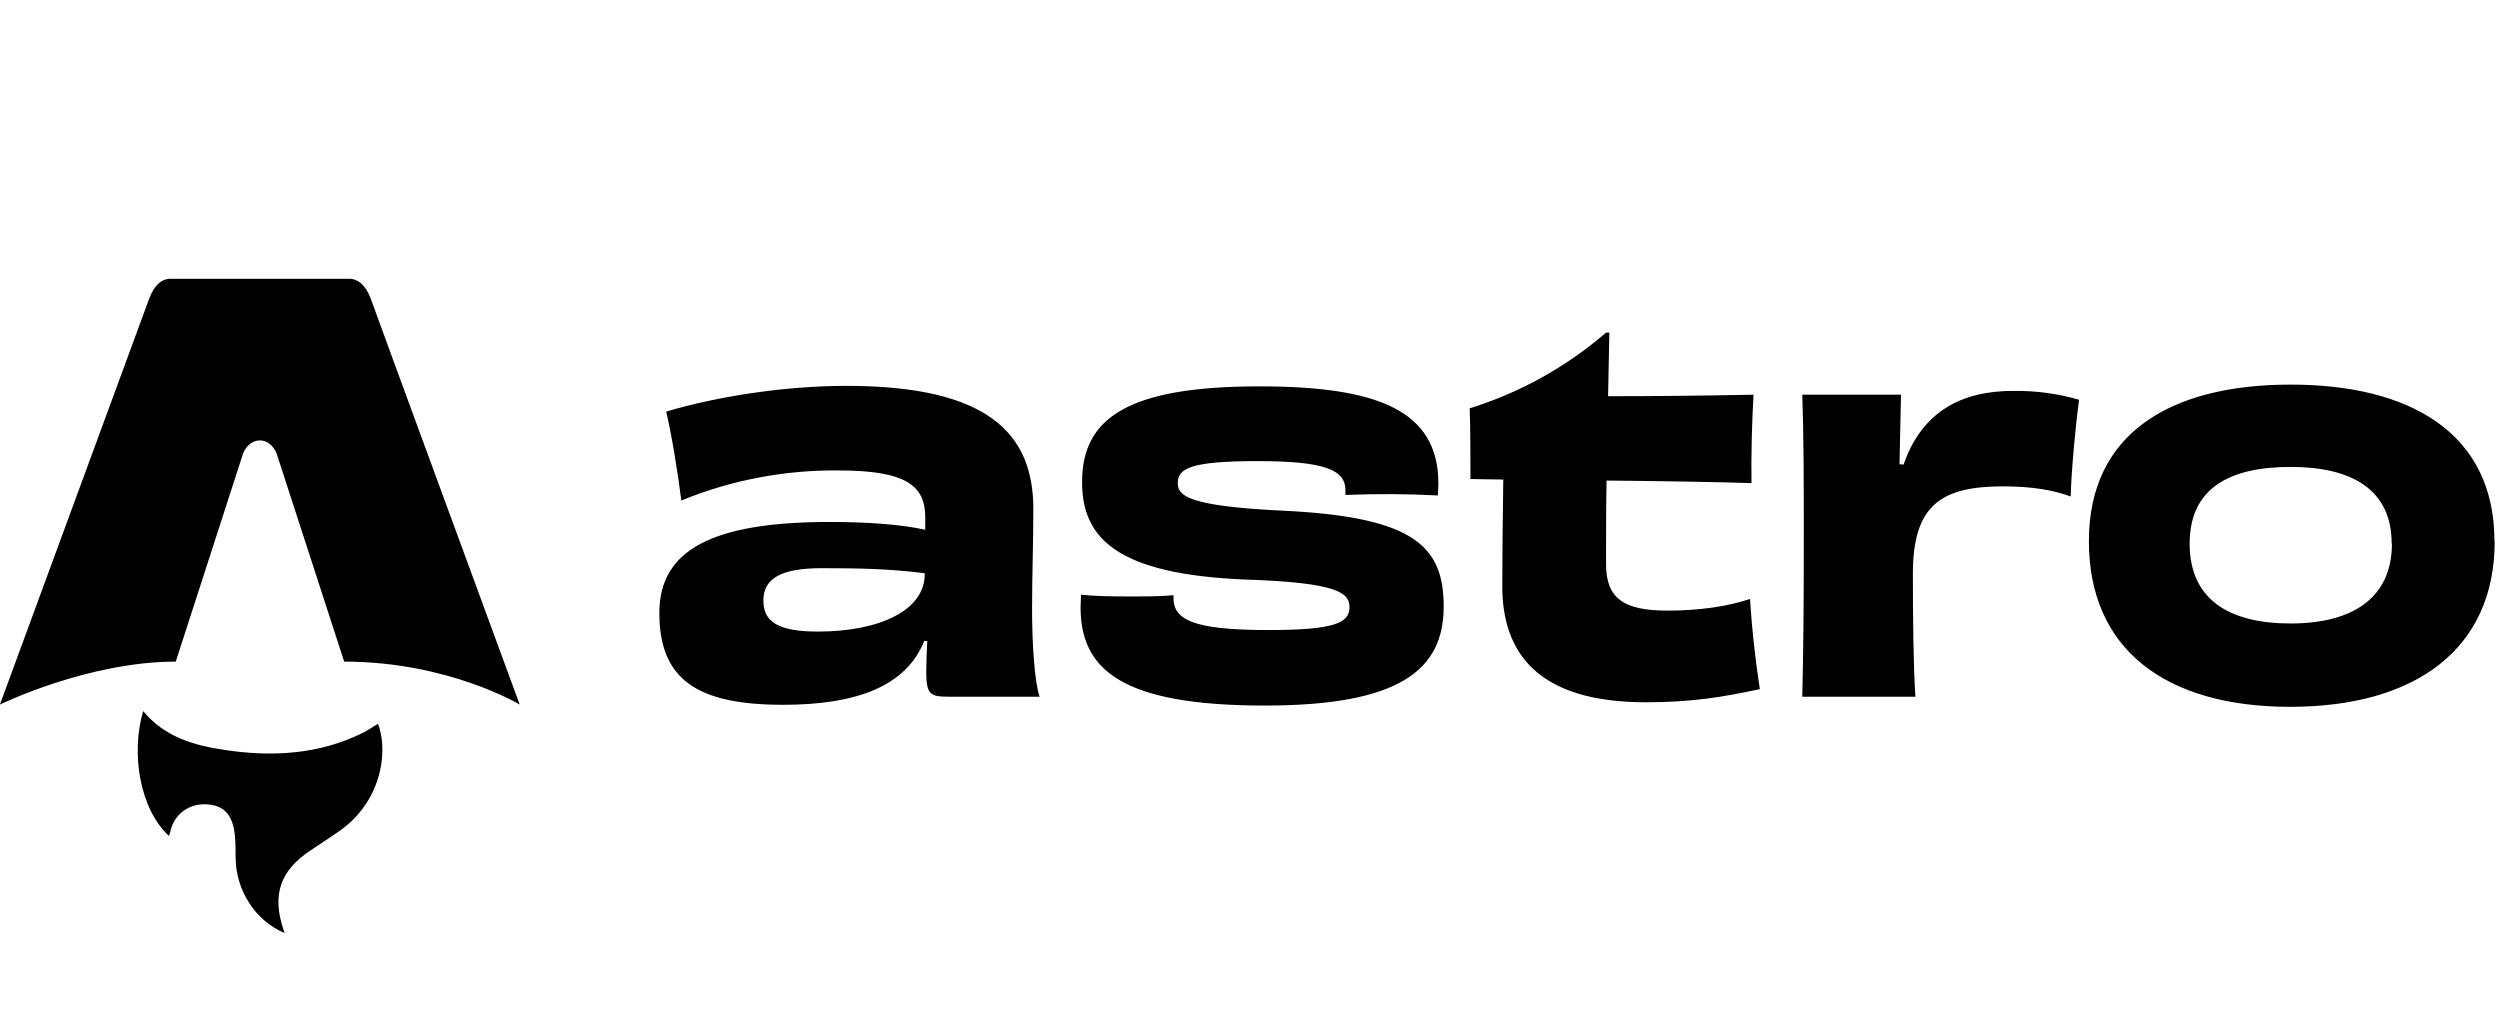
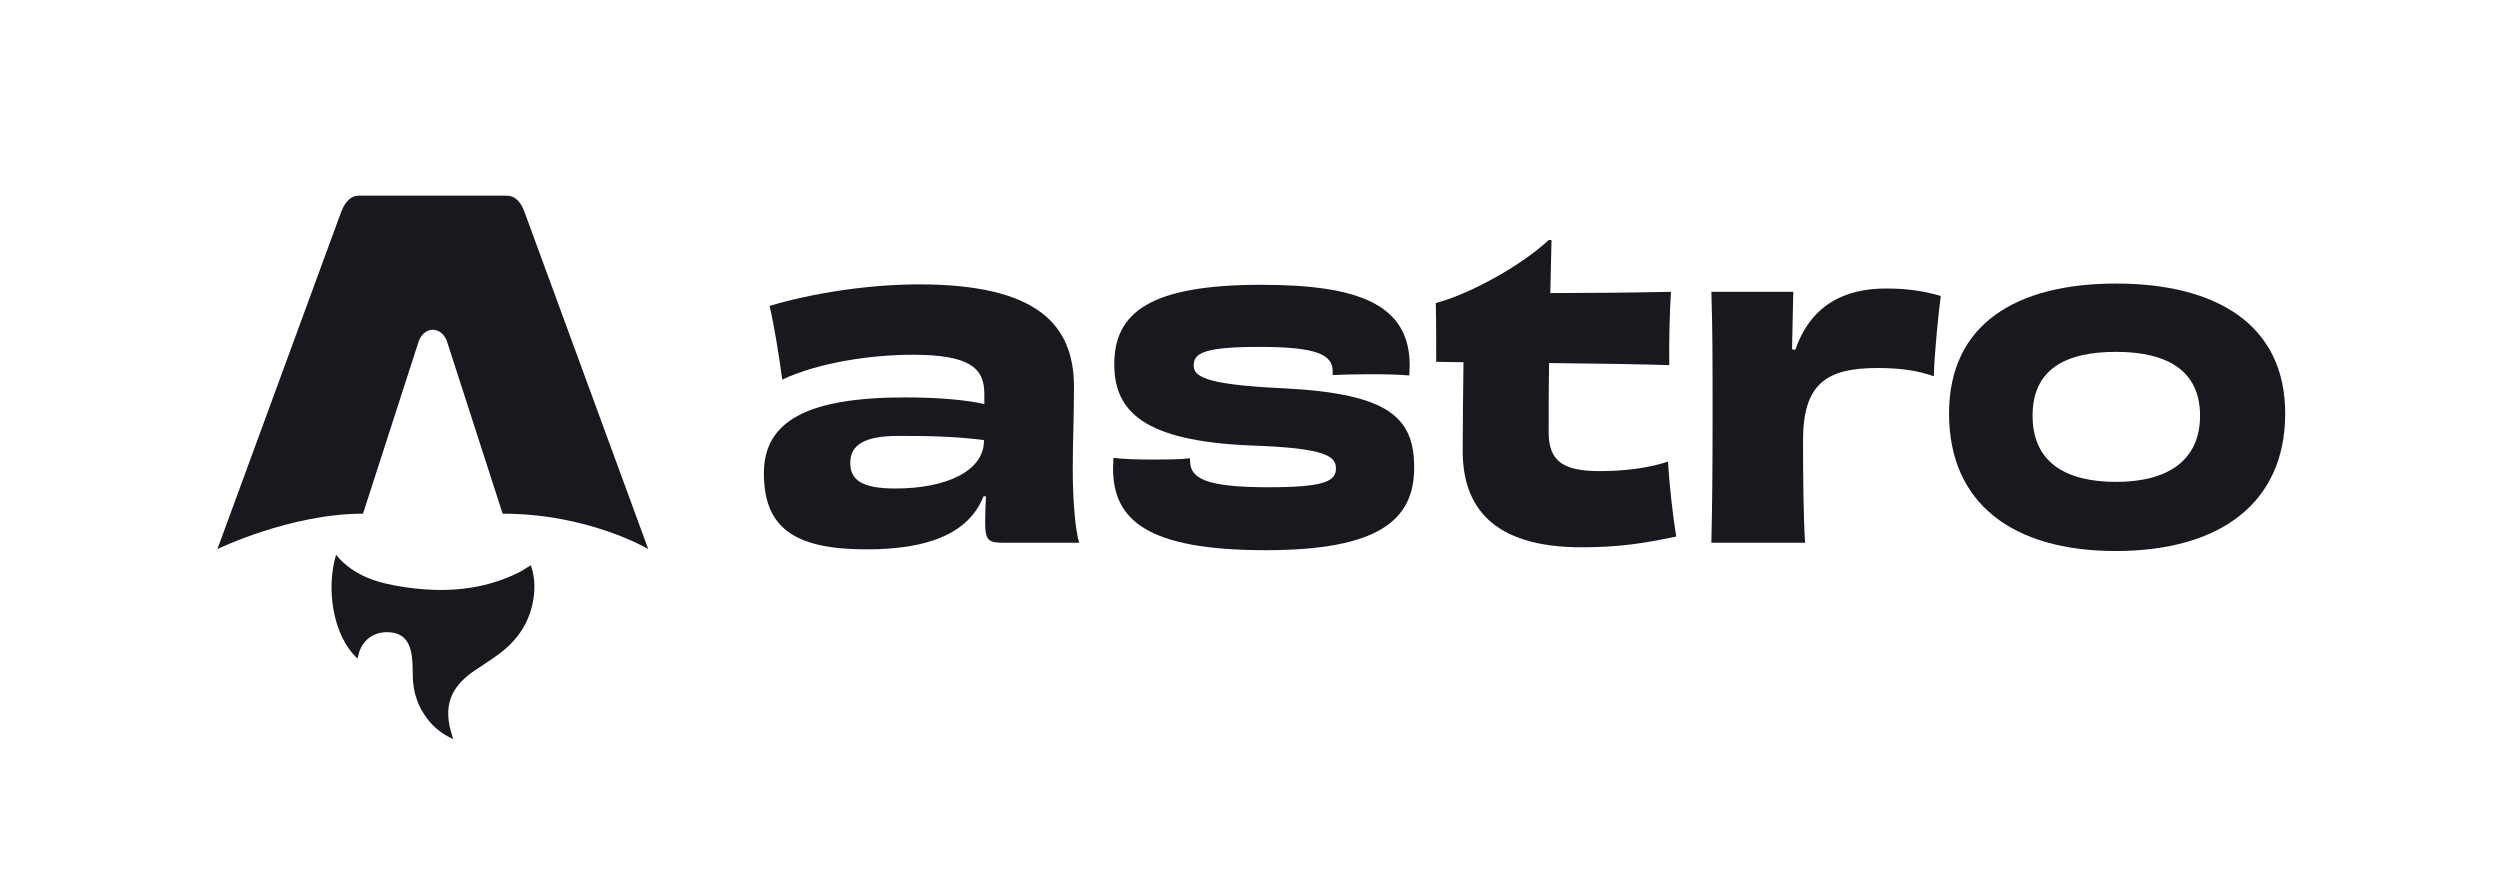
- <svg xmlns="http://www.w3.org/2000/svg" viewBox="0 -11 99 40">
-   <path d="M6.7 22.11c-1.18-1.07-1.52-3.32-1.03-4.95.85 1.03 2.02 1.36 3.24 1.54 1.87.28 3.72.18 5.46-.68.2-.1.38-.23.6-.36.17.47.2.95.15 1.44a3.94 3.94 0 0 1-1.67 2.8c-.38.27-.77.52-1.16.78-1.2.8-1.52 1.75-1.07 3.12l.05.15a3.13 3.13 0 0 1-1.4-1.19 3.34 3.34 0 0 1-.54-1.81c0-.32 0-.65-.04-.96-.1-.77-.47-1.12-1.15-1.14-.7-.02-1.26.42-1.4 1.1l-.05.16ZM0 16.9s3.47-1.7 6.96-1.7l2.62-8.1c.1-.4.39-.66.71-.66.33 0 .61.27.71.66l2.63 8.1c4.12 0 6.95 1.7 6.95 1.7S14.68.85 14.68.82c-.18-.47-.46-.78-.85-.78H6.75c-.38 0-.66.3-.84.78L0 16.89Zm36.62-5.16c0 1.42-1.77 2.27-4.23 2.27-1.6 0-2.16-.4-2.16-1.23 0-.87.7-1.28 2.3-1.28 1.44 0 2.67.02 4.09.2v.04Zm.02-1.76c-.88-.2-2.2-.31-3.78-.31-4.6 0-6.75 1.08-6.75 3.6 0 2.63 1.48 3.64 4.9 3.64 2.9 0 4.87-.73 5.59-2.53h.12c-.02.43-.04.87-.04 1.2 0 .93.15 1.01.91 1.01h3.58c-.2-.55-.3-2.11-.3-3.45 0-1.44.05-2.53.05-3.99 0-2.98-1.79-4.87-7.4-4.87-2.41 0-5.1.41-7.14 1.02.2.81.47 2.45.6 3.52a15.98 15.98 0 0 1 6.23-1.19c2.69 0 3.43.61 3.43 1.86v.5Zm9.83 2.59c-.49.05-1.15.05-1.83.05-.72 0-1.39-.02-1.83-.07l-.02.49c0 2.47 1.61 3.9 7.3 3.9 5.35 0 7.08-1.42 7.08-3.92 0-2.37-1.15-3.53-6.23-3.79-3.95-.18-4.3-.61-4.3-1.1 0-.58.5-.87 3.16-.87 2.74 0 3.48.37 3.48 1.16v.18a39.82 39.82 0 0 1 3.66.02l.02-.47c0-2.9-2.41-3.85-7.09-3.85-5.25 0-7.02 1.28-7.02 3.79 0 2.25 1.42 3.65 6.46 3.86 3.72.12 4.13.54 4.13 1.1 0 .62-.6.9-3.22.9-3 0-3.75-.42-3.75-1.27v-.11ZM63.6 2.17a15.13 15.13 0 0 1-5.4 3c.03.73.03 2.07.03 2.8l1.3.02c-.02 1.4-.04 3.1-.04 4.22 0 2.62 1.38 4.6 5.68 4.6 1.82 0 3.02-.2 4.52-.52a39.8 39.8 0 0 1-.39-3.57c-.9.3-2.02.46-3.27.46-1.73 0-2.43-.48-2.43-1.84 0-1.18 0-2.29.02-3.31 2.22.02 4.44.06 5.74.1-.02-1.03.02-2.51.08-3.5-1.89.04-4.01.06-5.76.06l.05-2.52h-.13Zm11.62 5.21.06-2.75h-3.91c.06 1.7.06 3.44.06 5.98 0 2.55-.02 4.3-.06 5.98h4.48c-.08-1.18-.1-3.18-.1-4.87 0-2.69 1.09-3.46 3.56-3.46 1.15 0 1.97.14 2.69.4.02-1 .21-2.96.33-3.83a8.85 8.85 0 0 0-2.55-.35c-2.12-.02-3.68.84-4.4 2.92l-.16-.02Zm19.5 3.15c0 2.15-1.56 3.16-4.01 3.16-2.44 0-4-.95-4-3.16 0-2.2 1.58-3.04 4-3.04 2.43 0 4 .9 4 3.04Zm4.06-.1c0-4.28-3.34-6.2-8.07-6.2-4.75 0-7.99 1.92-7.99 6.2 0 4.27 3.02 6.56 7.97 6.56 4.98 0 8.1-2.3 8.1-6.56Z" />
+ <svg xmlns="http://www.w3.org/2000/svg" width="460" height="160" viewBox="0 0 460 160" fill="none">
+   <path d="M65.784 121.175C61.267 117.045 59.948 108.368 61.83 102.082C65.094 106.045 69.616 107.301 74.3 108.009C81.531 109.103 88.632 108.694 95.349 105.389C96.117 105.011 96.828 104.507 97.667 103.998C98.297 105.826 98.461 107.672 98.241 109.551C97.706 114.127 95.429 117.662 91.807 120.341C90.359 121.413 88.826 122.371 87.33 123.382C82.735 126.487 81.492 130.129 83.218 135.427C83.259 135.556 83.296 135.685 83.389 136C81.043 134.95 79.329 133.421 78.023 131.411C76.644 129.289 75.988 126.942 75.953 124.403C75.936 123.167 75.936 121.92 75.77 120.702C75.364 117.732 73.969 116.402 71.343 116.325C68.647 116.247 66.514 117.913 65.949 120.538C65.905 120.739 65.843 120.938 65.78 121.172L65.784 121.175Z" fill="#17191E" />
+   <path d="M40 101.034C40 101.034 53.377 94.518 66.792 94.518L76.907 63.215C77.285 61.702 78.391 60.673 79.639 60.673C80.888 60.673 81.993 61.702 82.372 63.215L92.486 94.518C108.374 94.518 119.279 101.034 119.279 101.034C119.279 101.034 96.556 39.133 96.511 39.009C95.859 37.179 94.758 36 93.274 36H66.007C64.523 36 63.466 37.179 62.77 39.009C62.721 39.131 40 101.034 40 101.034Z" fill="#17191E" />
+   <path d="M181.043 81.123C181.043 86.608 174.22 89.884 164.773 89.884C158.624 89.884 156.45 88.36 156.45 85.16C156.45 81.808 159.149 80.209 165.297 80.209C170.846 80.209 175.569 80.285 181.043 80.97V81.123ZM181.118 74.342C177.744 73.581 172.645 73.123 166.572 73.123C148.877 73.123 140.555 77.314 140.555 87.065C140.555 97.198 146.253 101.083 159.449 101.083C170.621 101.083 178.193 98.264 180.968 91.331H181.417C181.342 93.007 181.267 94.683 181.267 95.978C181.267 99.559 181.867 99.864 184.791 99.864H198.587C197.837 97.731 197.387 91.712 197.387 86.532C197.387 80.97 197.612 76.78 197.612 71.143C197.612 59.639 190.715 52.325 169.121 52.325C159.824 52.325 149.477 53.925 141.605 56.287C142.354 59.41 143.404 65.734 143.929 69.847C150.752 66.648 160.424 65.276 167.922 65.276C178.268 65.276 181.118 67.638 181.118 72.438V74.342Z" fill="#17191E" />
+   <path d="M218.971 84.322C217.097 84.551 214.547 84.551 211.923 84.551C209.149 84.551 206.6 84.475 204.875 84.246C204.875 84.856 204.8 85.541 204.8 86.151C204.8 95.674 211.023 101.235 232.917 101.235C253.535 101.235 260.208 95.75 260.208 86.075C260.208 76.933 255.785 72.438 236.216 71.447C220.995 70.762 219.646 69.086 219.646 67.181C219.646 64.972 221.595 63.829 231.792 63.829C242.364 63.829 245.213 65.276 245.213 68.324V69.009C246.712 68.933 249.412 68.857 252.186 68.857C254.81 68.857 257.659 68.933 259.309 69.086C259.309 68.4 259.384 67.79 259.384 67.257C259.384 56.058 250.086 52.401 232.092 52.401C211.848 52.401 205.025 57.353 205.025 67.029C205.025 75.714 210.499 81.123 229.918 81.961C244.238 82.418 245.813 84.018 245.813 86.227C245.813 88.589 243.488 89.655 233.442 89.655C221.895 89.655 218.971 88.055 218.971 84.779V84.322Z" fill="#17191E" />
+   <path d="M284.955 44.173C279.482 49.278 269.66 54.382 264.187 55.753C264.262 58.572 264.262 63.753 264.262 66.572L269.285 66.648C269.21 72.057 269.135 78.609 269.135 82.951C269.135 93.084 274.458 100.702 291.028 100.702C298.001 100.702 302.65 99.94 308.423 98.721C307.823 94.988 307.148 89.274 306.923 84.932C303.474 86.075 299.126 86.684 294.327 86.684C287.654 86.684 284.955 84.856 284.955 79.599C284.955 75.028 284.955 70.762 285.03 66.8C293.578 66.876 302.125 67.029 307.148 67.181C307.073 63.219 307.223 57.506 307.448 53.696C300.175 53.849 292.003 53.925 285.255 53.925C285.33 50.573 285.405 47.373 285.48 44.173H284.955Z" fill="#17191E" />
+   <path d="M329.736 64.286C329.811 60.324 329.886 56.972 329.961 53.696H314.89C315.115 60.248 315.115 66.953 315.115 76.78C315.115 86.608 315.04 93.388 314.89 99.864H332.135C331.835 95.293 331.76 87.598 331.76 81.046C331.76 70.686 335.959 67.714 345.481 67.714C349.905 67.714 353.054 68.248 355.828 69.238C355.903 65.353 356.653 57.81 357.102 54.458C354.253 53.62 351.104 53.087 347.28 53.087C339.108 53.011 333.11 56.363 330.336 64.362L329.736 64.286Z" fill="#17191E" />
+   <path d="M404.808 76.475C404.808 84.779 398.81 88.665 389.363 88.665C379.991 88.665 373.993 85.008 373.993 76.475C373.993 67.943 380.066 64.743 389.363 64.743C398.735 64.743 404.808 68.171 404.808 76.475ZM420.478 76.094C420.478 59.563 407.582 52.173 389.363 52.173C371.069 52.173 358.622 59.563 358.622 76.094C358.622 92.55 370.244 101.388 389.288 101.388C408.482 101.388 420.478 92.55 420.478 76.094Z" fill="#17191E" />
</svg>
